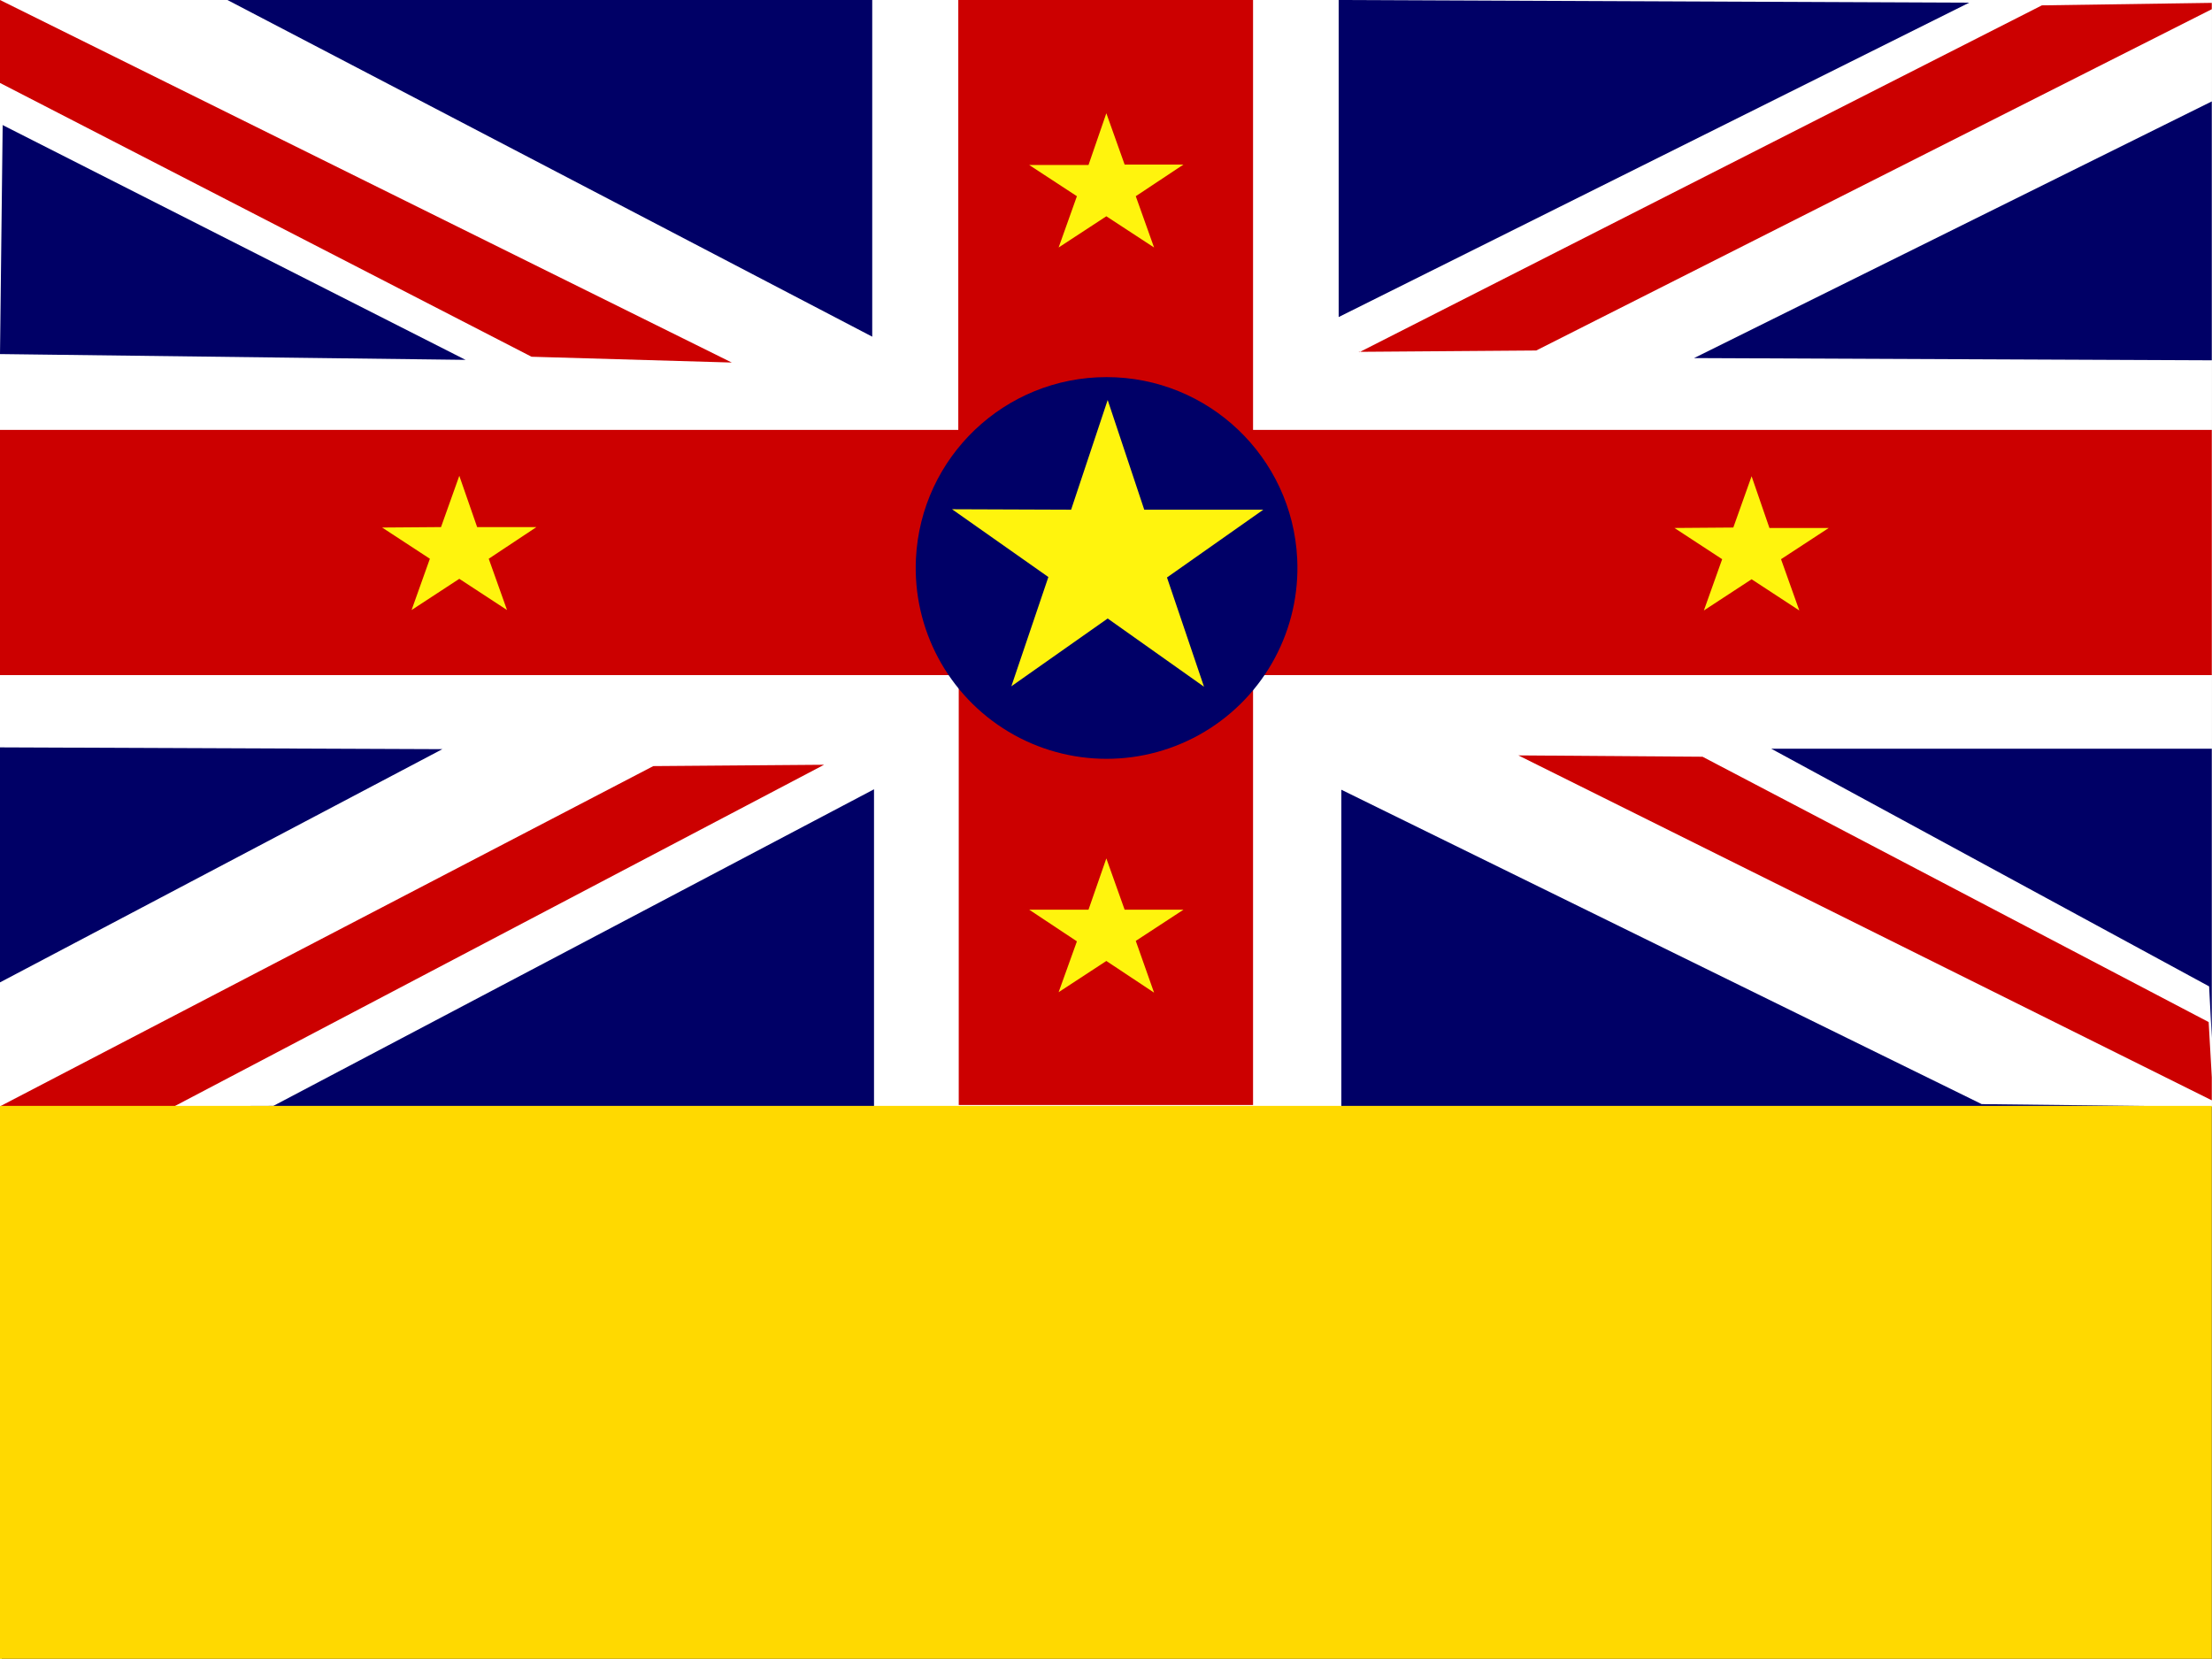
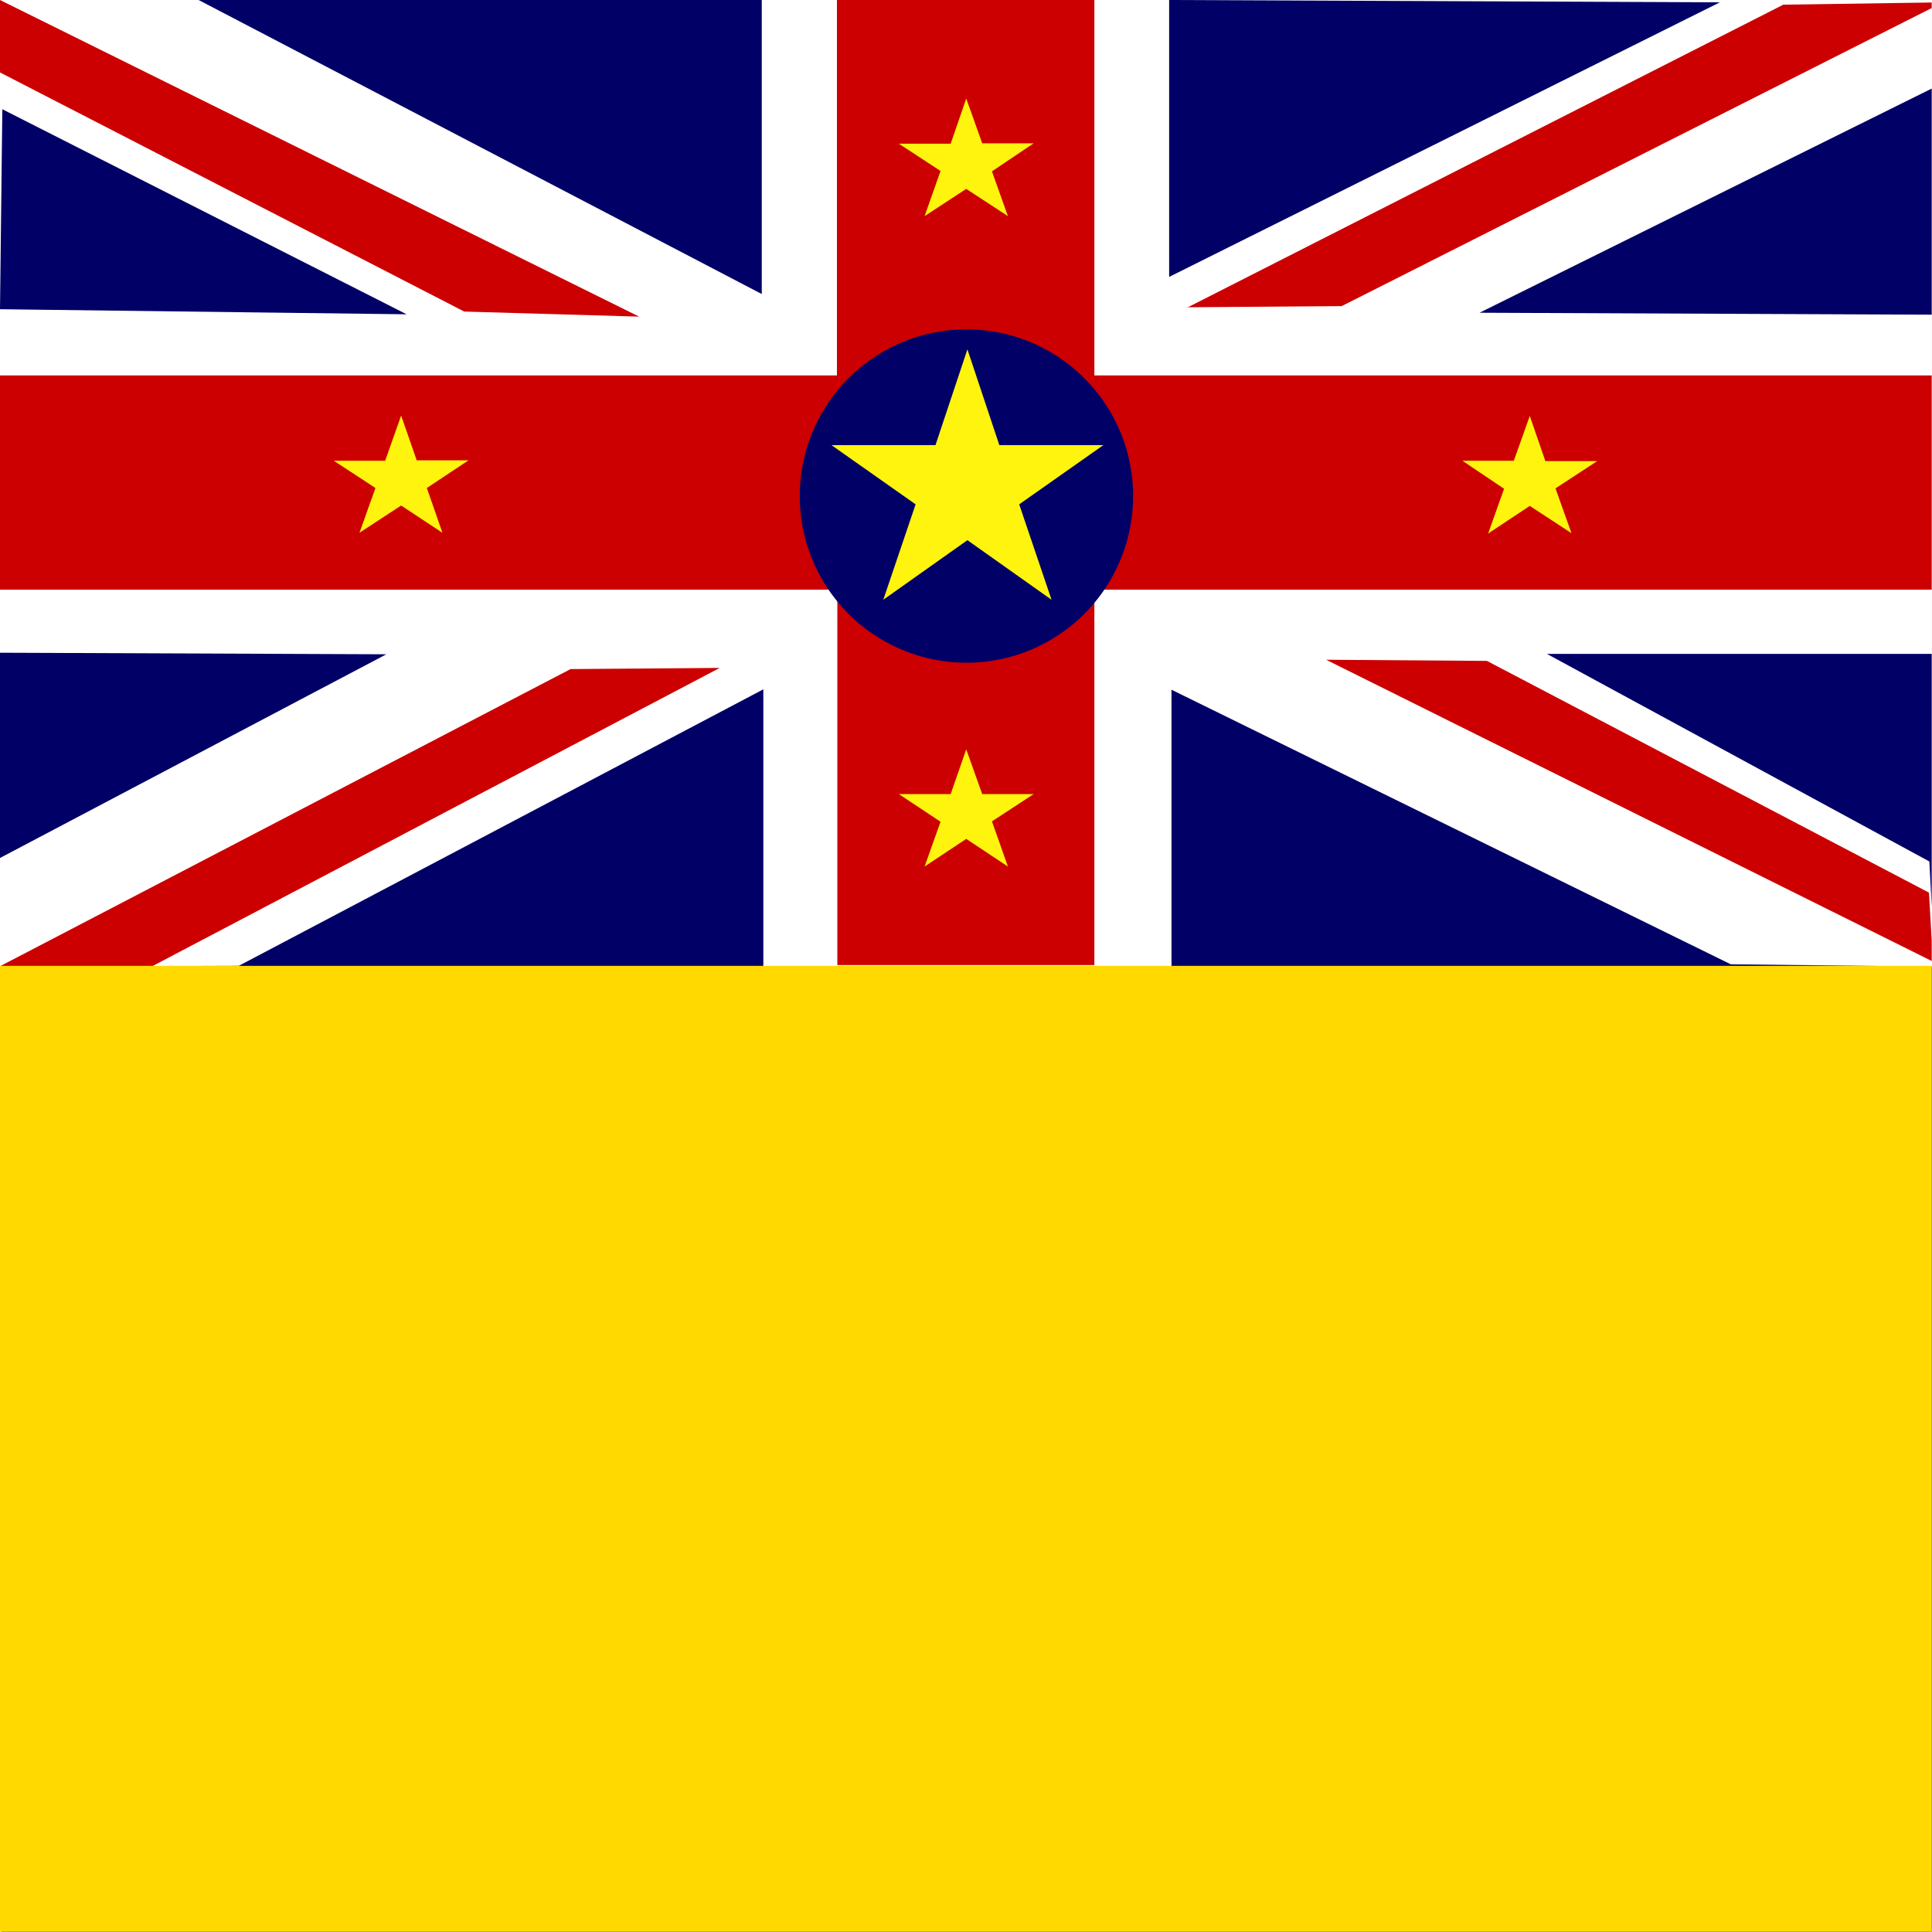
- <svg xmlns="http://www.w3.org/2000/svg" id="flag-icon-css-nu" viewBox="0 0 640 480">
+ <svg xmlns="http://www.w3.org/2000/svg" id="flag-icon-css-nu" viewBox="0 0 512 512">
  <defs>
    <clipPath id="a">
-       <path fill-opacity=".7" d="M0 0h496v372H0z" />
+       <path fill-opacity=".7" d="M0 0h496v496H0z" />
    </clipPath>
  </defs>
-   <g clip-path="url(#a)" transform="scale(1.2902)">
+   <g clip-path="url(#a)" transform="scale(1.0321)">
    <path fill="#fff" fill-rule="evenodd" d="M0 0h499.6v248.1H0z" />
    <path fill="#c00" d="M0 0v18.6L119.2 80l44.9 1.3L0 0z" />
    <path fill="#006" d="M51 0l144.6 75.5V0H51z" />
    <path fill="#c00" d="M214.9 0v96.4H0v55h215v96.4h66v-96.4h215v-55H281V0h-66z" />
    <path fill="#006" d="M300.2 0v71.1L441.6.6 300.2 0z" />
    <path fill="#c00" d="M304.7 78.9l39.8-.3L498.9.6l-41 .6L304.8 79z" />
    <path fill="#006" d="M0 167.5v52.8L99.2 168 0 167.6z" />
    <path fill="#c00" d="M381.9 169.7l-41.4-.3 155.8 77.5-1-17.7-113.5-59.5zM38.7 248.3l146.1-76.8-38.3.3L0 248.1" />
    <path fill="#006" d="M497.9 21.8l-118 58.5 116.4.5v87.1h-99.1l98.2 53.3 1.4 27-52.4-.6-143.6-70.5v71.2H196V177L61.3 248l-60.9.2V496H992V.4L499 0M.6 28L0 79.4l104.4 1.3L.5 28z" />
    <g fill="#ffd900" fill-rule="evenodd" stroke-width="1pt">
      <path d="M496 0h496.1v496h-496z" />
      <path d="M0 248h523.5v248H0z" />
    </g>
    <g fill-rule="evenodd">
      <path fill="#000067" d="M290.9 125.3a42.8 42.8 0 1 1-85.5 0 42.8 42.8 0 0 1 85.5 0z" />
-       <path fill="#fff40d" d="M240.2 114.3l8.2-24.6 8.2 24.6h26.7l-21.6 15.2L270 154l-21.6-15.3-21.6 15.2 8.3-24.5-21.6-15.2zm148.5 4l4.1-11.5 4 11.6h13.3l-10.7 7 4.1 11.5-10.7-7-10.7 7 4.1-11.5-10.7-7zM244.1 204l4-11.5 4.1 11.5h13.2l-10.7 7 4.1 11.6-10.7-7.1-10.7 7 4.1-11.4-10.7-7.1zm0-167l4-11.6 4.1 11.5h13.2L254.7 44l4.1 11.5-10.7-7-10.7 7 4.1-11.5-10.7-7zM98.9 118.2l4.1-11.5 4 11.5h13.3l-10.7 7.1 4.1 11.5-10.7-7-10.7 7 4.1-11.5-10.7-7z" />
+       <path fill="#fff40d" d="M226.8 154l8.3-24.5-21.6-15.2h26.7l8.2-24.6 8.2 24.6h26.7l-21.6 15.2L270 154l-21.6-15.3zm155.3-17l4.1-11.5-10.7-7.2h13.2l4.1-11.5 4 11.6h13.3l-10.7 7 4.1 11.5-10.7-7zm-144.7 85.5l4.1-11.5-10.7-7.1h13.3l4-11.5 4.1 11.5h13.2l-10.7 7 4.1 11.6-10.7-7.1zm0-167l4.1-11.6-10.7-7h13.3l4-11.6 4.1 11.5h13.2L254.7 44l4.1 11.5-10.7-7zM92.3 136.8l4.1-11.5-10.7-7h13.2l4.1-11.6 4 11.5h13.3l-10.7 7.1 4 11.5-10.6-7z" />
    </g>
  </g>
</svg>
